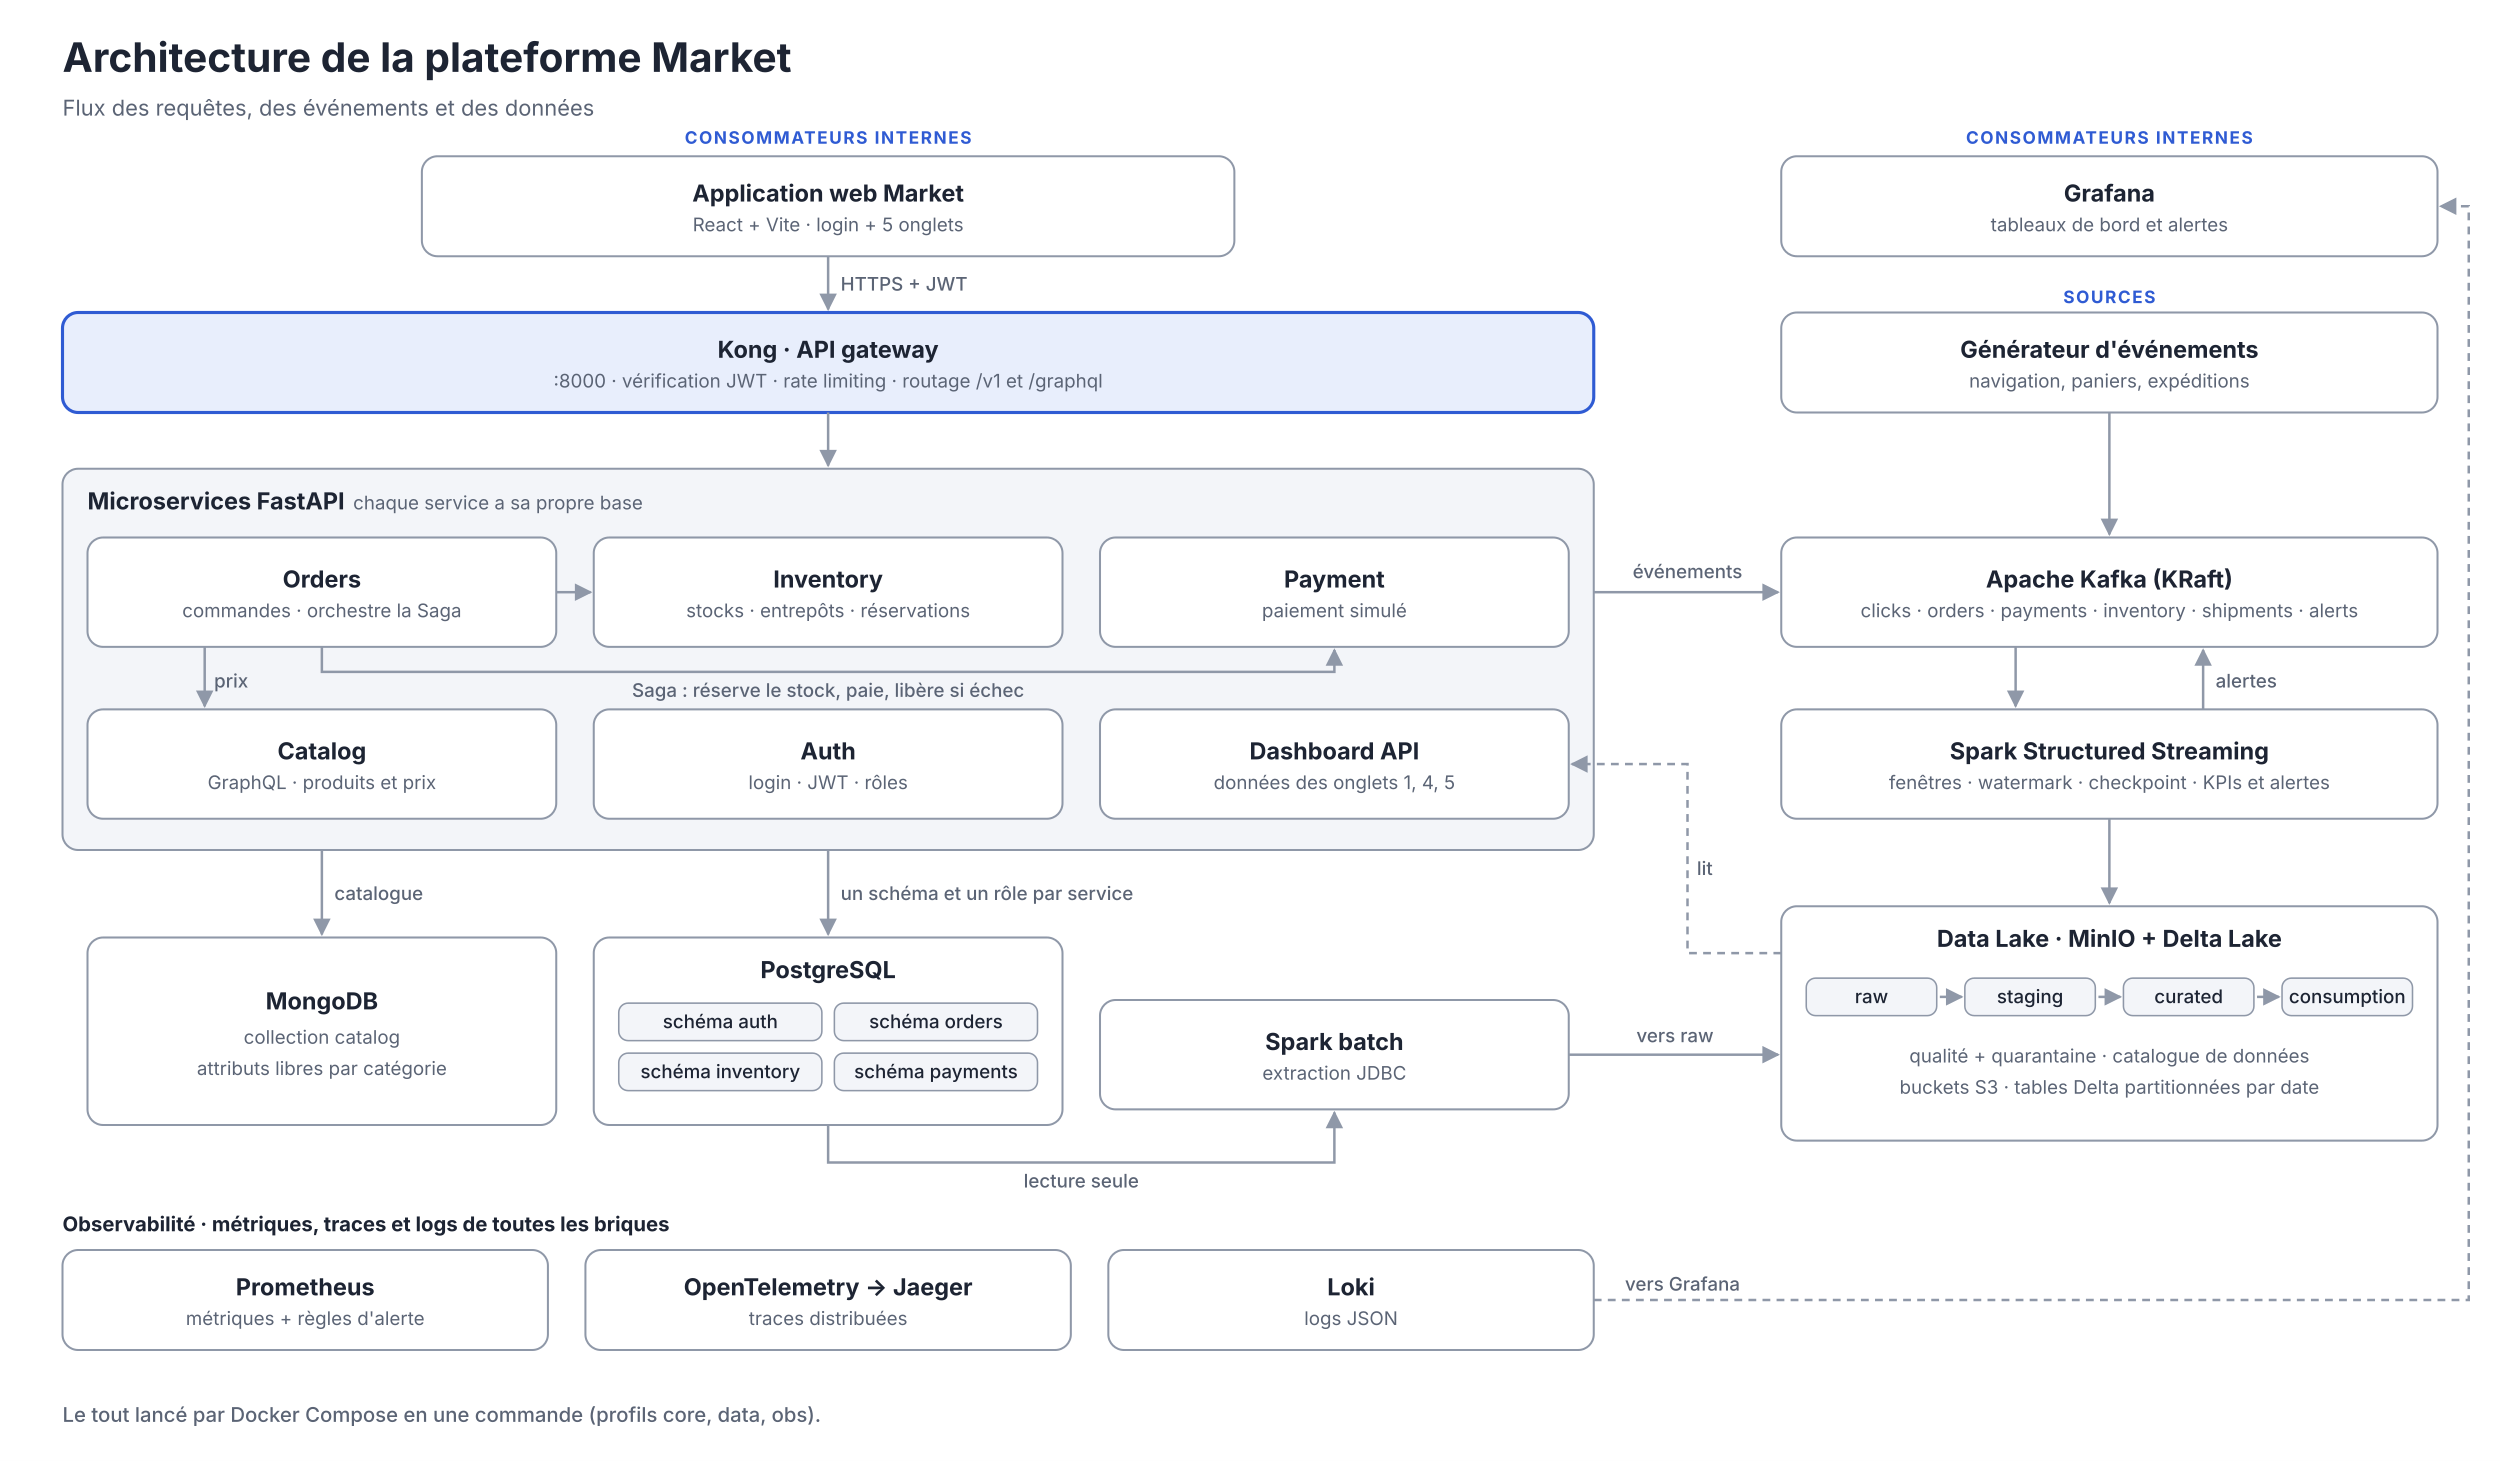
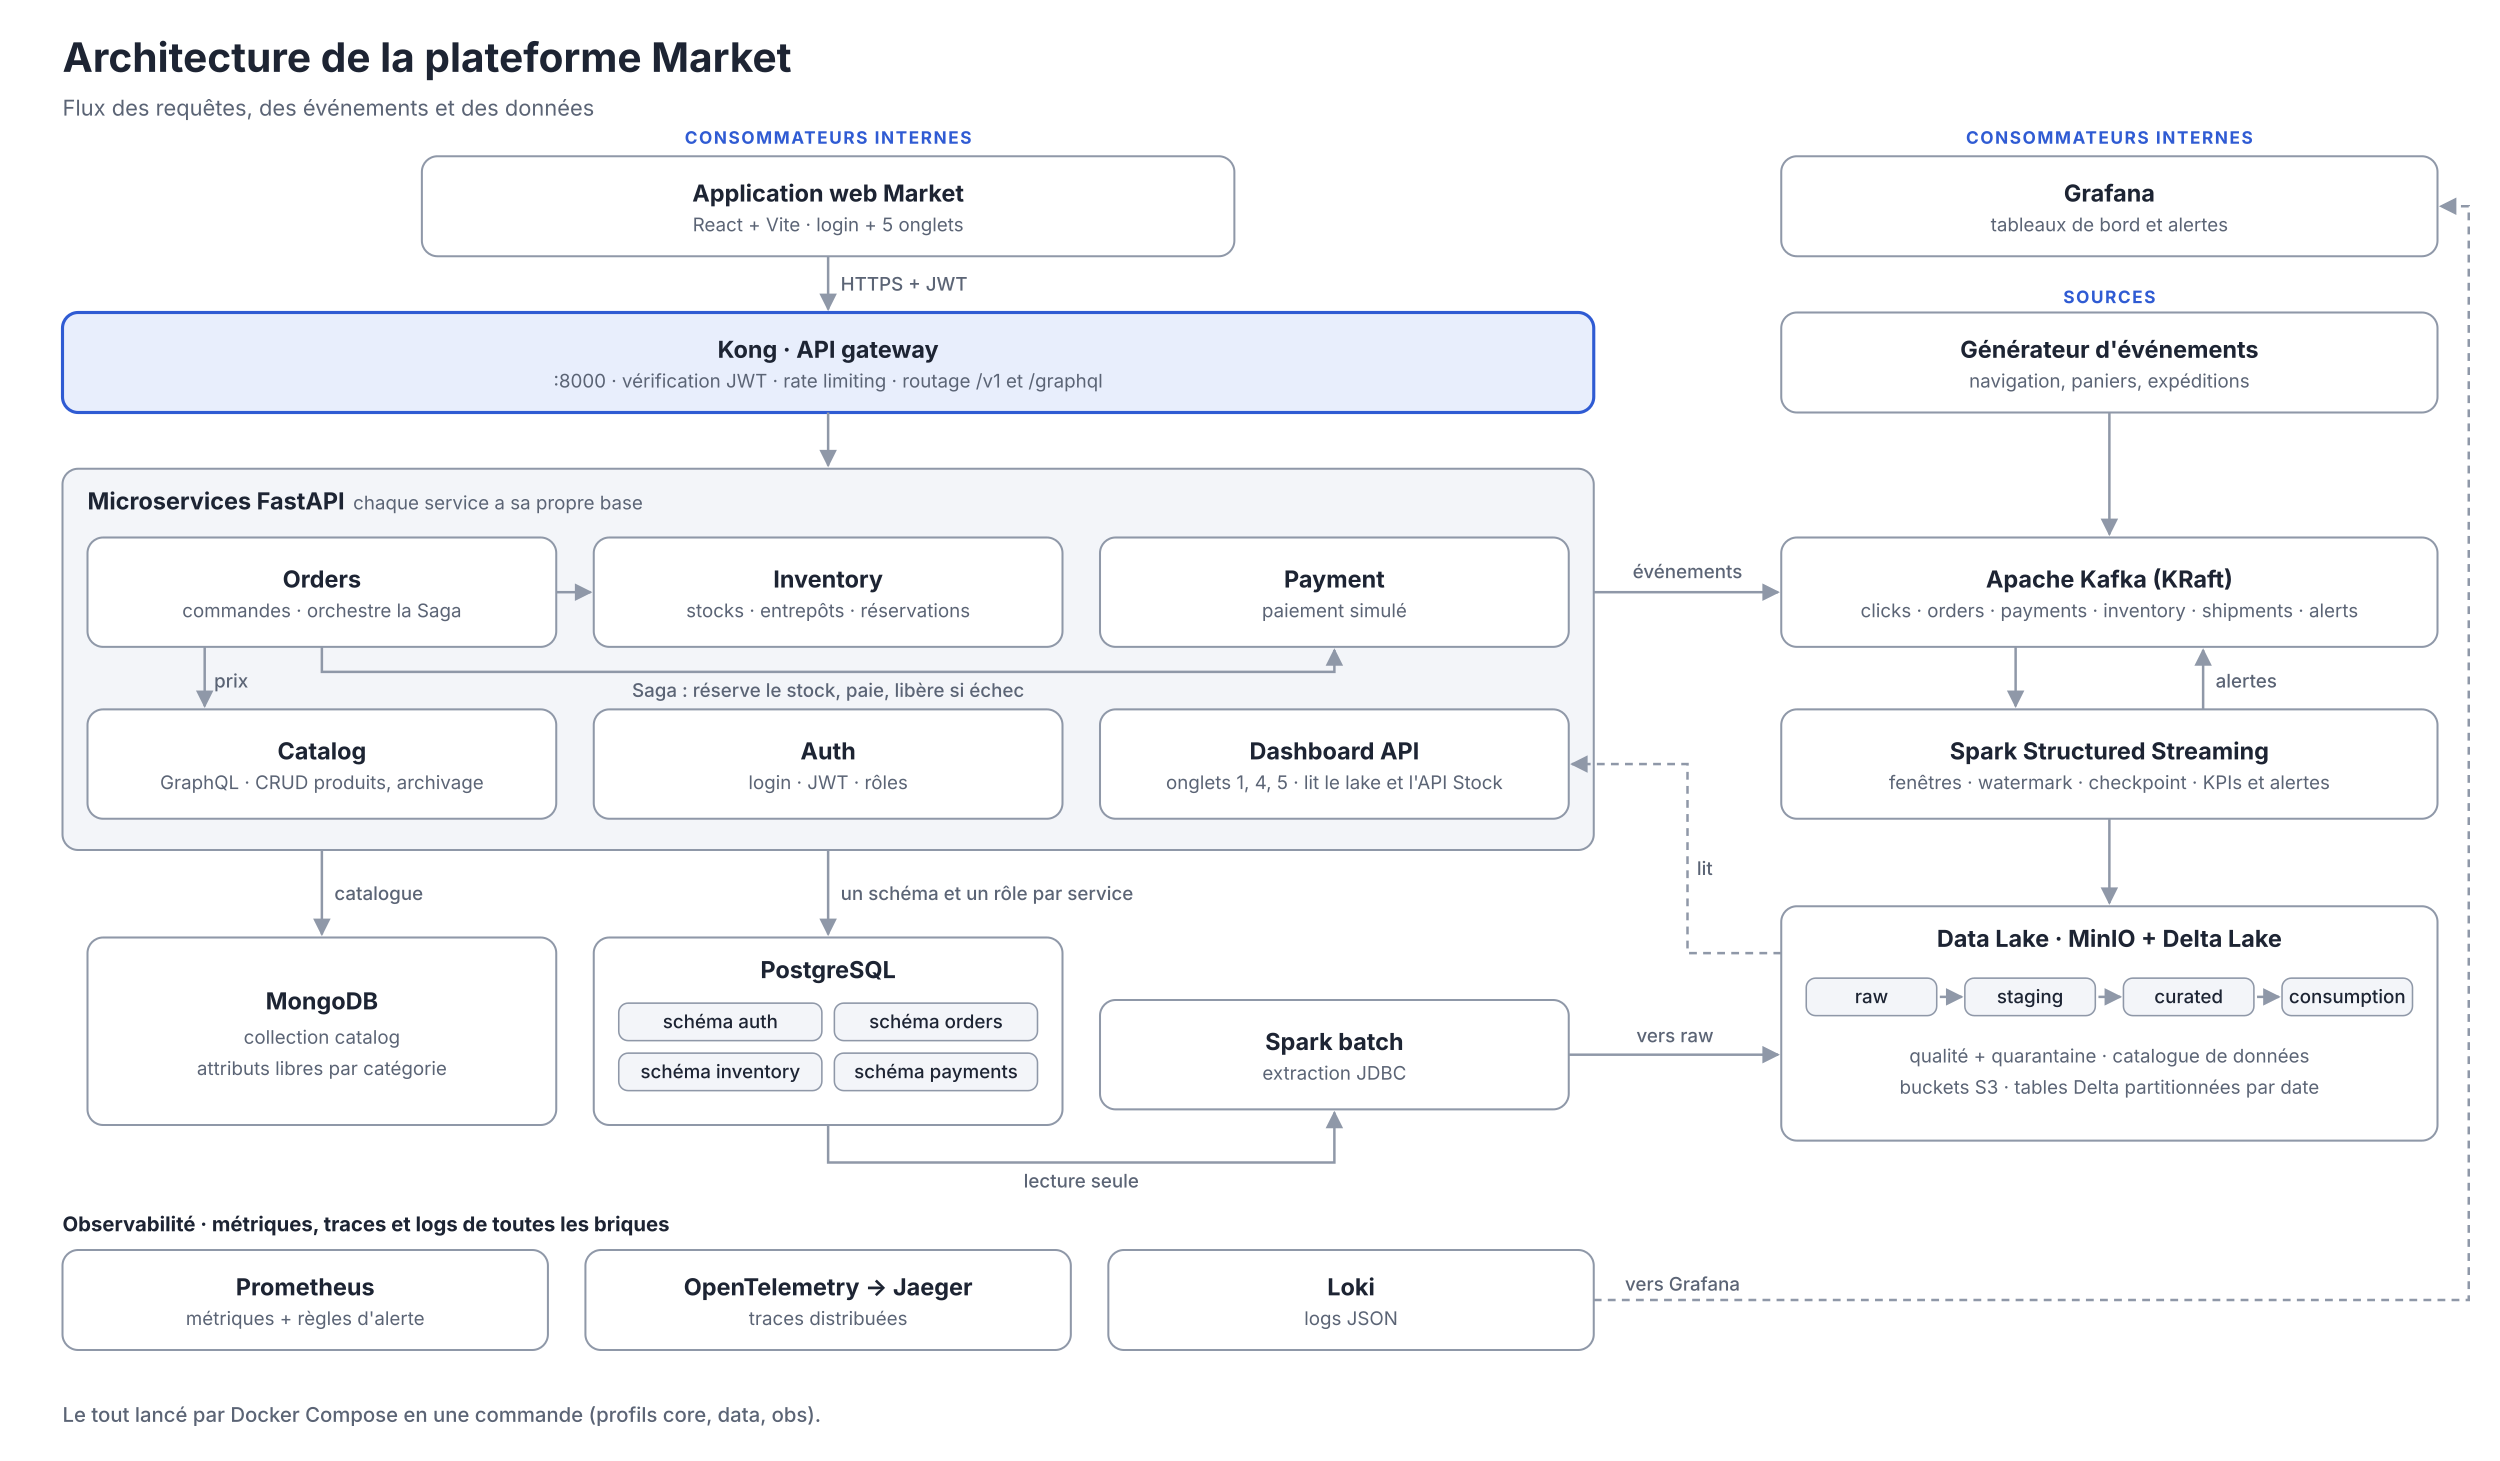
<svg xmlns="http://www.w3.org/2000/svg" viewBox="0 0 1600 935" width="1600" height="935" font-family="Inter, 'DejaVu Sans', Arial, sans-serif">
  <defs>
    <marker id="ar" viewBox="0 0 10 10" refX="9" refY="5" markerWidth="7" markerHeight="7" orient="auto-start-reverse">
      <path d="M0 0L10 5L0 10z" fill="#8f98a8" />
    </marker>
  </defs>
  <rect width="1600" height="935" fill="#fff" />
  <text x="40" y="46" font-size="26" font-weight="700" fill="#1d2433">Architecture de la plateforme Market</text>
  <text x="40" y="74" font-size="14" fill="#5b6475">Flux des requêtes, des événements et des données</text>
  <text x="530.0" y="92" font-size="11" font-weight="700" fill="#2f5bd3" text-anchor="middle" letter-spacing="1">CONSOMMATEURS INTERNES</text>
  <text x="1350.0" y="92" font-size="11" font-weight="700" fill="#2f5bd3" text-anchor="middle" letter-spacing="1">CONSOMMATEURS INTERNES</text>
  <rect x="270.0" y="100" width="520" height="64" rx="10" fill="#fff" stroke="#8f98a8" stroke-width="1.3" />
  <text x="530.0" y="129.0" font-size="15" font-weight="700" fill="#1d2433" text-anchor="middle">Application web Market</text>
  <text x="530.0" y="148.0" font-size="12" font-weight="400" fill="#5b6475" text-anchor="middle">React + Vite · login + 5 onglets</text>
  <rect x="1140" y="100" width="420" height="64" rx="10" fill="#fff" stroke="#8f98a8" stroke-width="1.3" />
  <text x="1350.0" y="129.0" font-size="15" font-weight="700" fill="#1d2433" text-anchor="middle">Grafana</text>
  <text x="1350.0" y="148.0" font-size="12" font-weight="400" fill="#5b6475" text-anchor="middle">tableaux de bord et alertes</text>
  <path d="M530.0 164 V198" fill="none" stroke="#8f98a8" stroke-width="1.6" marker-end="url(#ar)" />
  <text x="538.0" y="186" font-size="12" font-weight="500" fill="#5b6475" text-anchor="start">HTTPS + JWT</text>
  <rect x="40" y="200" width="980" height="64" rx="10" fill="#e8eefc" stroke="#2f5bd3" stroke-width="2" />
  <text x="530.0" y="229.0" font-size="15" font-weight="700" fill="#1d2433" text-anchor="middle">Kong · API gateway</text>
  <text x="530.0" y="248.0" font-size="12" font-weight="400" fill="#5b6475" text-anchor="middle">:8000 · vérification JWT · rate limiting · routage /v1 et /graphql</text>
  <text x="1350.0" y="194" font-size="11" font-weight="700" fill="#2f5bd3" text-anchor="middle" letter-spacing="1">SOURCES</text>
  <rect x="1140" y="200" width="420" height="64" rx="10" fill="#fff" stroke="#8f98a8" stroke-width="1.3" />
  <text x="1350.0" y="229.0" font-size="15" font-weight="700" fill="#1d2433" text-anchor="middle">Générateur d'événements</text>
  <text x="1350.0" y="248.0" font-size="12" font-weight="400" fill="#5b6475" text-anchor="middle">navigation, paniers, expéditions</text>
  <path d="M530.0 264 V298" fill="none" stroke="#8f98a8" stroke-width="1.6" marker-end="url(#ar)" />
  <rect x="40" y="300" width="980" height="244" rx="10" fill="#f3f5f9" stroke="#8f98a8" stroke-width="1.3" />
  <text x="56" y="326" font-size="15" font-weight="700" fill="#1d2433" text-anchor="start">Microservices FastAPI</text>
  <text x="226" y="326" font-size="12" font-weight="400" fill="#5b6475" text-anchor="start">chaque service a sa propre base</text>
  <rect x="56" y="344" width="300.0" height="70" rx="10" fill="#fff" stroke="#8f98a8" stroke-width="1.3" />
  <text x="206.0" y="376.0" font-size="15" font-weight="700" fill="#1d2433" text-anchor="middle">Orders</text>
  <text x="206.0" y="395.0" font-size="12" font-weight="400" fill="#5b6475" text-anchor="middle">commandes · orchestre la Saga</text>
  <rect x="380.0" y="344" width="300.0" height="70" rx="10" fill="#fff" stroke="#8f98a8" stroke-width="1.3" />
  <text x="530.0" y="376.0" font-size="15" font-weight="700" fill="#1d2433" text-anchor="middle">Inventory</text>
  <text x="530.0" y="395.0" font-size="12" font-weight="400" fill="#5b6475" text-anchor="middle">stocks · entrepôts · réservations</text>
  <rect x="704.0" y="344" width="300.0" height="70" rx="10" fill="#fff" stroke="#8f98a8" stroke-width="1.3" />
  <text x="854.0" y="376.0" font-size="15" font-weight="700" fill="#1d2433" text-anchor="middle">Payment</text>
  <text x="854.0" y="395.0" font-size="12" font-weight="400" fill="#5b6475" text-anchor="middle">paiement simulé</text>
  <rect x="56" y="454" width="300.0" height="70" rx="10" fill="#fff" stroke="#8f98a8" stroke-width="1.3" />
  <text x="206.0" y="486.0" font-size="15" font-weight="700" fill="#1d2433" text-anchor="middle">Catalog</text>
-   <text x="206.0" y="505.0" font-size="12" font-weight="400" fill="#5b6475" text-anchor="middle">GraphQL · produits et prix</text>
+   <text x="206.0" y="505.0" font-size="12" font-weight="400" fill="#5b6475" text-anchor="middle">GraphQL · CRUD produits, archivage</text>
  <rect x="380.0" y="454" width="300.0" height="70" rx="10" fill="#fff" stroke="#8f98a8" stroke-width="1.3" />
  <text x="530.0" y="486.0" font-size="15" font-weight="700" fill="#1d2433" text-anchor="middle">Auth</text>
  <text x="530.0" y="505.0" font-size="12" font-weight="400" fill="#5b6475" text-anchor="middle">login · JWT · rôles</text>
  <rect x="704.0" y="454" width="300.0" height="70" rx="10" fill="#fff" stroke="#8f98a8" stroke-width="1.3" />
  <text x="854.0" y="486.0" font-size="15" font-weight="700" fill="#1d2433" text-anchor="middle">Dashboard API</text>
-   <text x="854.0" y="505.0" font-size="12" font-weight="400" fill="#5b6475" text-anchor="middle">données des onglets 1, 4, 5</text>
+   <text x="854.0" y="505.0" font-size="12" font-weight="400" fill="#5b6475" text-anchor="middle">onglets 1, 4, 5 · lit le lake et l'API Stock</text>
  <path d="M356.0 379 H378.0" fill="none" stroke="#8f98a8" stroke-width="1.6" marker-end="url(#ar)" />
  <text x="368.0" y="372" font-size="11" font-weight="400" fill="#1d2433" text-anchor="start" />
  <path d="M131.0 414 V452" fill="none" stroke="#8f98a8" stroke-width="1.6" marker-end="url(#ar)" />
  <text x="137.0" y="440" font-size="12" font-weight="500" fill="#5b6475" text-anchor="start">prix</text>
  <path d="M206.0 414 V430 H854.0 V416" fill="none" stroke="#8f98a8" stroke-width="1.6" marker-end="url(#ar)" />
  <text x="530.0" y="446" font-size="12" font-weight="500" fill="#5b6475" text-anchor="middle">Saga : réserve le stock, paie, libère si échec</text>
  <rect x="1140" y="344" width="420" height="70" rx="10" fill="#fff" stroke="#8f98a8" stroke-width="1.3" />
  <text x="1350.0" y="376.0" font-size="15" font-weight="700" fill="#1d2433" text-anchor="middle">Apache Kafka (KRaft)</text>
  <text x="1350.0" y="395.0" font-size="12" font-weight="400" fill="#5b6475" text-anchor="middle">clicks · orders · payments · inventory · shipments · alerts</text>
  <path d="M1020 379 H1138" fill="none" stroke="#8f98a8" stroke-width="1.6" marker-end="url(#ar)" />
  <text x="1080.0" y="370" font-size="12" font-weight="500" fill="#5b6475" text-anchor="middle">événements</text>
  <path d="M1350.0 264 V342" fill="none" stroke="#8f98a8" stroke-width="1.6" marker-end="url(#ar)" />
  <rect x="1140" y="454" width="420" height="70" rx="10" fill="#fff" stroke="#8f98a8" stroke-width="1.3" />
  <text x="1350.0" y="486.0" font-size="15" font-weight="700" fill="#1d2433" text-anchor="middle">Spark Structured Streaming</text>
  <text x="1350.0" y="505.0" font-size="12" font-weight="400" fill="#5b6475" text-anchor="middle">fenêtres · watermark · checkpoint · KPIs et alertes</text>
  <path d="M1290.0 414 V452" fill="none" stroke="#8f98a8" stroke-width="1.6" marker-end="url(#ar)" />
  <path d="M1410.0 454 V416" fill="none" stroke="#8f98a8" stroke-width="1.6" marker-end="url(#ar)" />
  <text x="1418.0" y="440" font-size="12" font-weight="500" fill="#5b6475" text-anchor="start">alertes</text>
  <rect x="1140" y="580" width="420" height="150" rx="10" fill="#fff" stroke="#8f98a8" stroke-width="1.3" />
  <text x="1350.0" y="606" font-size="15" font-weight="700" fill="#1d2433" text-anchor="middle">Data Lake · MinIO + Delta Lake</text>
  <rect x="1156.0" y="626" width="83.5" height="24" rx="6" fill="#f3f5f9" stroke="#8f98a8" stroke-width="1" />
  <text x="1197.75" y="642" font-size="12" font-weight="500" fill="#1d2433" text-anchor="middle">raw</text>
  <path d="M1241.5 638 H1255.5" fill="none" stroke="#8f98a8" stroke-width="1.6" marker-end="url(#ar)" />
  <rect x="1257.5" y="626" width="83.5" height="24" rx="6" fill="#f3f5f9" stroke="#8f98a8" stroke-width="1" />
  <text x="1299.25" y="642" font-size="12" font-weight="500" fill="#1d2433" text-anchor="middle">staging</text>
  <path d="M1343.0 638 H1357.0" fill="none" stroke="#8f98a8" stroke-width="1.6" marker-end="url(#ar)" />
  <rect x="1359.0" y="626" width="83.5" height="24" rx="6" fill="#f3f5f9" stroke="#8f98a8" stroke-width="1" />
  <text x="1400.75" y="642" font-size="12" font-weight="500" fill="#1d2433" text-anchor="middle">curated</text>
  <path d="M1444.5 638 H1458.5" fill="none" stroke="#8f98a8" stroke-width="1.6" marker-end="url(#ar)" />
  <rect x="1460.5" y="626" width="83.5" height="24" rx="6" fill="#f3f5f9" stroke="#8f98a8" stroke-width="1" />
  <text x="1502.25" y="642" font-size="12" font-weight="500" fill="#1d2433" text-anchor="middle">consumption</text>
  <text x="1350.0" y="680" font-size="12" font-weight="400" fill="#5b6475" text-anchor="middle">qualité + quarantaine · catalogue de données</text>
  <text x="1350.0" y="700" font-size="12" font-weight="400" fill="#5b6475" text-anchor="middle">buckets S3 · tables Delta partitionnées par date</text>
  <path d="M1350.0 524 V578" fill="none" stroke="#8f98a8" stroke-width="1.6" marker-end="url(#ar)" />
  <rect x="380.0" y="600" width="300.0" height="120" rx="10" fill="#fff" stroke="#8f98a8" stroke-width="1.3" />
  <text x="530.0" y="626" font-size="15" font-weight="700" fill="#1d2433" text-anchor="middle">PostgreSQL</text>
  <rect x="396.0" y="642" width="130.0" height="24" rx="6" fill="#f3f5f9" stroke="#8f98a8" stroke-width="1" />
  <text x="461.0" y="658" font-size="12" font-weight="500" fill="#1d2433" text-anchor="middle">schéma auth</text>
  <rect x="534.0" y="642" width="130.0" height="24" rx="6" fill="#f3f5f9" stroke="#8f98a8" stroke-width="1" />
  <text x="599.0" y="658" font-size="12" font-weight="500" fill="#1d2433" text-anchor="middle">schéma orders</text>
  <rect x="396.0" y="674" width="130.0" height="24" rx="6" fill="#f3f5f9" stroke="#8f98a8" stroke-width="1" />
  <text x="461.0" y="690" font-size="12" font-weight="500" fill="#1d2433" text-anchor="middle">schéma inventory</text>
  <rect x="534.0" y="674" width="130.0" height="24" rx="6" fill="#f3f5f9" stroke="#8f98a8" stroke-width="1" />
  <text x="599.0" y="690" font-size="12" font-weight="500" fill="#1d2433" text-anchor="middle">schéma payments</text>
  <rect x="56" y="600" width="300.0" height="120" rx="10" fill="#fff" stroke="#8f98a8" stroke-width="1.3" />
  <text x="206.0" y="646" font-size="15" font-weight="700" fill="#1d2433" text-anchor="middle">MongoDB</text>
  <text x="206.0" y="668" font-size="12" font-weight="400" fill="#5b6475" text-anchor="middle">collection catalog</text>
  <text x="206.0" y="688" font-size="12" font-weight="400" fill="#5b6475" text-anchor="middle">attributs libres par catégorie</text>
  <rect x="704.0" y="640" width="300.0" height="70" rx="10" fill="#fff" stroke="#8f98a8" stroke-width="1.3" />
  <text x="854.0" y="672.0" font-size="15" font-weight="700" fill="#1d2433" text-anchor="middle">Spark batch</text>
  <text x="854.0" y="691.0" font-size="12" font-weight="400" fill="#5b6475" text-anchor="middle">extraction JDBC</text>
  <path d="M530.0 544 V598" fill="none" stroke="#8f98a8" stroke-width="1.6" marker-end="url(#ar)" />
  <text x="538.0" y="576" font-size="12" font-weight="500" fill="#5b6475" text-anchor="start">un schéma et un rôle par service</text>
  <path d="M206.0 544 V598" fill="none" stroke="#8f98a8" stroke-width="1.6" marker-end="url(#ar)" />
  <text x="214.0" y="576" font-size="12" font-weight="500" fill="#5b6475" text-anchor="start">catalogue</text>
  <path d="M530.0 720 V744 H854.0 V712" fill="none" stroke="#8f98a8" stroke-width="1.6" marker-end="url(#ar)" />
  <text x="692.0" y="760" font-size="12" font-weight="500" fill="#5b6475" text-anchor="middle">lecture seule</text>
  <path d="M1004.0 675 H1138" fill="none" stroke="#8f98a8" stroke-width="1.6" marker-end="url(#ar)" />
  <text x="1072.0" y="667" font-size="12" font-weight="500" fill="#5b6475" text-anchor="middle">vers raw</text>
  <path d="M1140 610 H1080.0 V489 H1006.0" fill="none" stroke="#8f98a8" stroke-width="1.6" stroke-dasharray="5 4" marker-end="url(#ar)" />
  <text x="1086.0" y="560" font-size="12" font-weight="500" fill="#5b6475" text-anchor="start">lit</text>
  <text x="40" y="788" font-size="13" font-weight="700" fill="#1d2433" text-anchor="start">Observabilité · métriques, traces et logs de toutes les briques</text>
  <rect x="40" y="800" width="310.667" height="64" rx="10" fill="#fff" stroke="#8f98a8" stroke-width="1.3" />
  <text x="195.333" y="829.0" font-size="15" font-weight="700" fill="#1d2433" text-anchor="middle">Prometheus</text>
  <text x="195.333" y="848.0" font-size="12" font-weight="400" fill="#5b6475" text-anchor="middle">métriques + règles d'alerte</text>
  <rect x="374.667" y="800" width="310.667" height="64" rx="10" fill="#fff" stroke="#8f98a8" stroke-width="1.3" />
  <text x="530.0" y="829.0" font-size="15" font-weight="700" fill="#1d2433" text-anchor="middle">OpenTelemetry → Jaeger</text>
  <text x="530.0" y="848.0" font-size="12" font-weight="400" fill="#5b6475" text-anchor="middle">traces distribuées</text>
  <rect x="709.333" y="800" width="310.667" height="64" rx="10" fill="#fff" stroke="#8f98a8" stroke-width="1.3" />
  <text x="864.667" y="829.0" font-size="15" font-weight="700" fill="#1d2433" text-anchor="middle">Loki</text>
  <text x="864.667" y="848.0" font-size="12" font-weight="400" fill="#5b6475" text-anchor="middle">logs JSON</text>
  <path d="M1020 832 H1580 V132 H1562" fill="none" stroke="#8f98a8" stroke-width="1.6" stroke-dasharray="5 4" marker-end="url(#ar)" />
  <text x="1040" y="826" font-size="12" font-weight="500" fill="#5b6475" text-anchor="start">vers Grafana</text>
  <text x="40" y="910" font-size="13" font-weight="500" fill="#5b6475" text-anchor="start">Le tout lancé par Docker Compose en une commande (profils core, data, obs).</text>
</svg>
